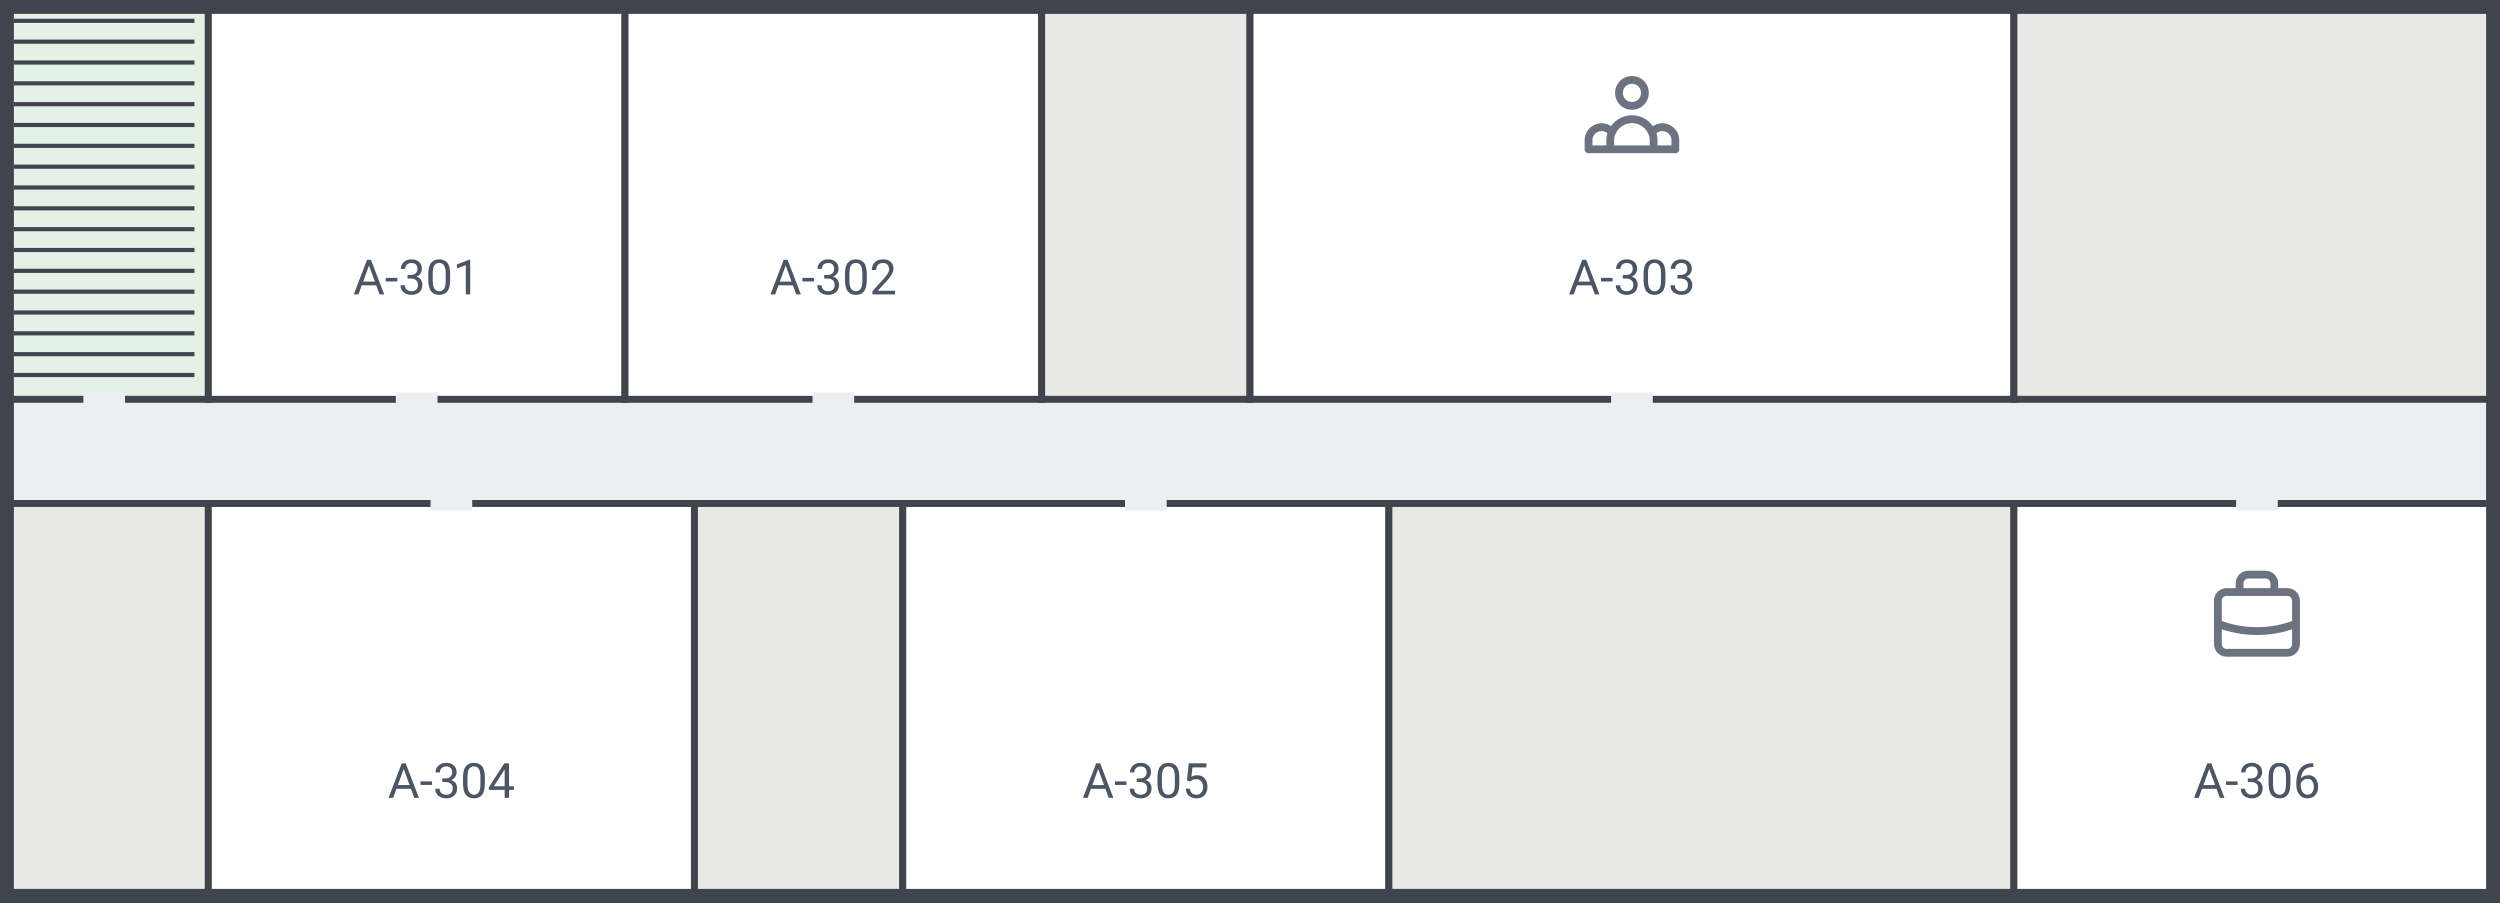
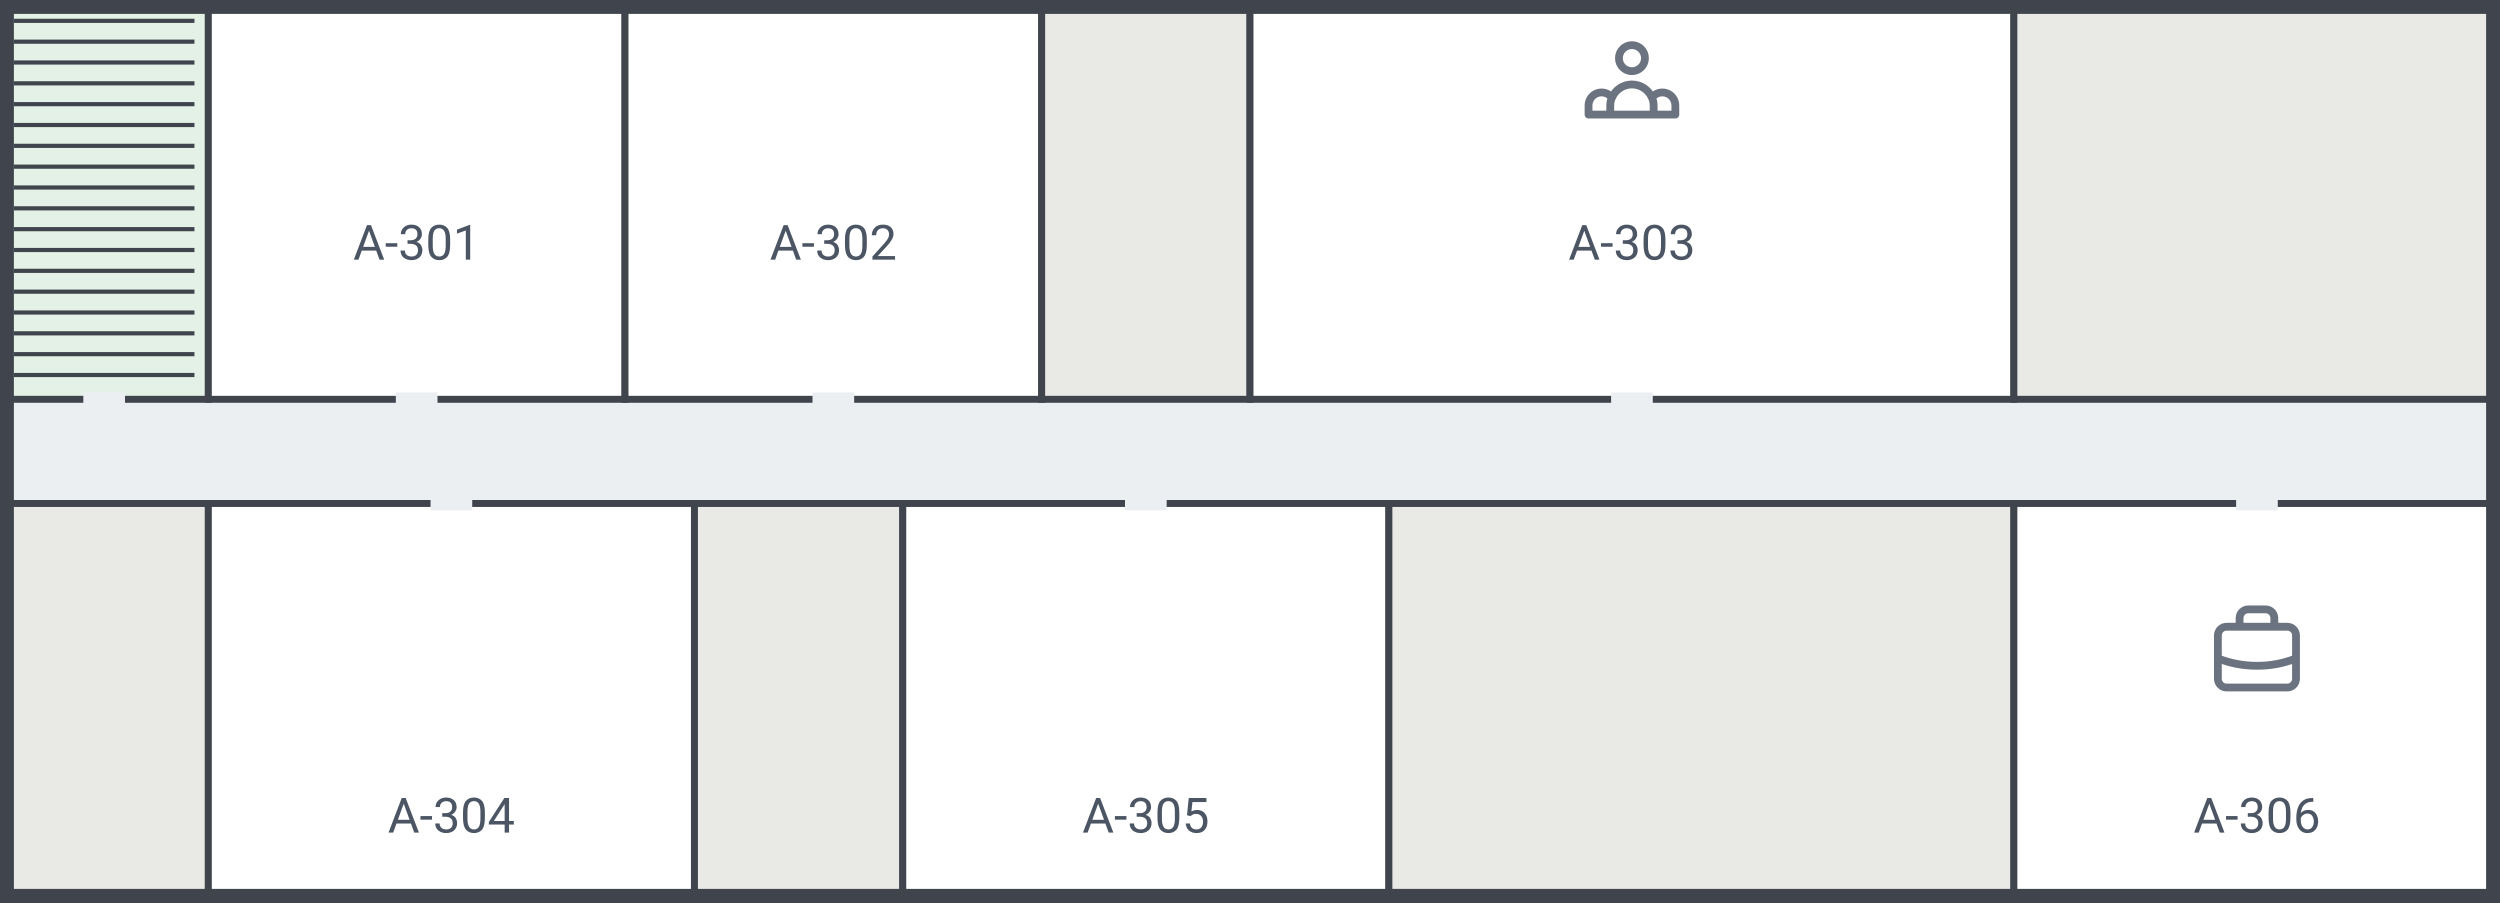
<svg xmlns="http://www.w3.org/2000/svg" width="720" height="260" viewBox="0 0 720 260" class="campus-plan" font-family="system-ui, -apple-system, Segoe UI, Roboto, sans-serif">
  <rect class="plan-floor" x="0" y="0" width="720" height="260" fill="#EDECE8" />
  <rect class="plan-corridor" x="0" y="115" width="720" height="30" fill="#ECEFF2" />
  <rect class="plan-room plan-room--stairs" x="0" y="0" width="60" height="115" fill="#E3F1E6" stroke="#3F444D" stroke-width="2" />
  <line class="plan-stairs" x1="4" y1="6" x2="56" y2="6" stroke="#3F444D" stroke-width="1.2" />
  <line class="plan-stairs" x1="4" y1="12" x2="56" y2="12" stroke="#3F444D" stroke-width="1.2" />
  <line class="plan-stairs" x1="4" y1="18" x2="56" y2="18" stroke="#3F444D" stroke-width="1.2" />
  <line class="plan-stairs" x1="4" y1="24" x2="56" y2="24" stroke="#3F444D" stroke-width="1.2" />
  <line class="plan-stairs" x1="4" y1="30" x2="56" y2="30" stroke="#3F444D" stroke-width="1.2" />
  <line class="plan-stairs" x1="4" y1="36" x2="56" y2="36" stroke="#3F444D" stroke-width="1.2" />
  <line class="plan-stairs" x1="4" y1="42" x2="56" y2="42" stroke="#3F444D" stroke-width="1.2" />
  <line class="plan-stairs" x1="4" y1="48" x2="56" y2="48" stroke="#3F444D" stroke-width="1.2" />
  <line class="plan-stairs" x1="4" y1="54" x2="56" y2="54" stroke="#3F444D" stroke-width="1.2" />
  <line class="plan-stairs" x1="4" y1="60" x2="56" y2="60" stroke="#3F444D" stroke-width="1.2" />
  <line class="plan-stairs" x1="4" y1="66" x2="56" y2="66" stroke="#3F444D" stroke-width="1.2" />
  <line class="plan-stairs" x1="4" y1="72" x2="56" y2="72" stroke="#3F444D" stroke-width="1.2" />
  <line class="plan-stairs" x1="4" y1="78" x2="56" y2="78" stroke="#3F444D" stroke-width="1.2" />
  <line class="plan-stairs" x1="4" y1="84" x2="56" y2="84" stroke="#3F444D" stroke-width="1.2" />
  <line class="plan-stairs" x1="4" y1="90" x2="56" y2="90" stroke="#3F444D" stroke-width="1.2" />
  <line class="plan-stairs" x1="4" y1="96" x2="56" y2="96" stroke="#3F444D" stroke-width="1.2" />
  <line class="plan-stairs" x1="4" y1="102" x2="56" y2="102" stroke="#3F444D" stroke-width="1.2" />
  <line class="plan-stairs" x1="4" y1="108" x2="56" y2="108" stroke="#3F444D" stroke-width="1.2" />
  <rect class="plan-room plan-room--room" x="60" y="0" width="120" height="115" fill="#FFFFFF" stroke="#3F444D" stroke-width="2" />
  <rect class="plan-room plan-room--room" x="180" y="0" width="120" height="115" fill="#FFFFFF" stroke="#3F444D" stroke-width="2" />
  <rect class="plan-room plan-room--service" x="300" y="0" width="60" height="115" fill="#E9E9E6" stroke="#3F444D" stroke-width="2" />
  <rect class="plan-room plan-room--conference" x="360" y="0" width="220" height="115" fill="#FFFFFF" stroke="#3F444D" stroke-width="2" />
  <rect class="plan-room plan-room--service" x="580" y="0" width="140" height="115" fill="#E9E9E6" stroke="#3F444D" stroke-width="2" />
  <rect class="plan-room plan-room--service" x="0" y="145" width="60" height="115" fill="#E9E9E6" stroke="#3F444D" stroke-width="2" />
  <rect class="plan-room plan-room--room" x="60" y="145" width="140" height="115" fill="#FFFFFF" stroke="#3F444D" stroke-width="2" />
  <rect class="plan-room plan-room--service" x="200" y="145" width="60" height="115" fill="#E9E9E6" stroke="#3F444D" stroke-width="2" />
  <rect class="plan-room plan-room--room" x="260" y="145" width="140" height="115" fill="#FFFFFF" stroke="#3F444D" stroke-width="2" />
  <rect class="plan-room plan-room--service" x="400" y="145" width="180" height="115" fill="#E9E9E6" stroke="#3F444D" stroke-width="2" />
  <rect class="plan-room plan-room--dean" x="580" y="145" width="140" height="115" fill="#FFFFFF" stroke="#3F444D" stroke-width="2" />
  <line class="plan-door" x1="24" y1="115" x2="36" y2="115" stroke="#ECEFF2" stroke-width="4" />
  <line class="plan-door" x1="114" y1="115" x2="126" y2="115" stroke="#ECEFF2" stroke-width="4" />
  <line class="plan-door" x1="234" y1="115" x2="246" y2="115" stroke="#ECEFF2" stroke-width="4" />
  <line class="plan-door" x1="464" y1="115" x2="476" y2="115" stroke="#ECEFF2" stroke-width="4" />
  <line class="plan-door" x1="124" y1="145" x2="136" y2="145" stroke="#ECEFF2" stroke-width="4" />
  <line class="plan-door" x1="324" y1="145" x2="336" y2="145" stroke="#ECEFF2" stroke-width="4" />
  <line class="plan-door" x1="644" y1="145" x2="656" y2="145" stroke="#ECEFF2" stroke-width="4" />
  <rect class="plan-wall" x="2" y="2" width="716" height="256" fill="none" stroke="#3F444D" stroke-width="4" />
-   <text class="plan-label" x="120" y="80" text-anchor="middle" dominant-baseline="central" font-size="14" fill="#4B5563">А-301</text>
-   <text class="plan-label" x="240" y="80" text-anchor="middle" dominant-baseline="central" font-size="14" fill="#4B5563">А-302</text>
-   <g class="plan-icon" transform="translate(455 18) scale(1.25)">
+   <text class="plan-label" x="120" y="70" text-anchor="middle" dominant-baseline="central" font-size="14" fill="#4B5563">А-301</text>
+   <text class="plan-label" x="240" y="70" text-anchor="middle" dominant-baseline="central" font-size="14" fill="#4B5563">А-302</text>
+   <g class="plan-icon" transform="translate(455 8) scale(1.25)">
    <path d="M17 20h5v-2a3 3 0 00-5.4-1.9M17 20H7m10 0v-2c0-.7-.1-1.3-.4-1.9M7 20H2v-2a3 3 0 015.4-1.9M7 20v-2c0-.7.1-1.3.4-1.9m0 0a5 5 0 019.2 0M15 7a3 3 0 11-6 0 3 3 0 016 0z" fill="none" stroke="#6B7280" stroke-width="1.8" stroke-linecap="round" stroke-linejoin="round" />
  </g>
-   <text class="plan-label" x="470" y="80" text-anchor="middle" dominant-baseline="central" font-size="14" fill="#4B5563">А-303</text>
-   <text class="plan-label" x="130" y="225" text-anchor="middle" dominant-baseline="central" font-size="14" fill="#4B5563">А-304</text>
-   <text class="plan-label" x="330" y="225" text-anchor="middle" dominant-baseline="central" font-size="14" fill="#4B5563">А-305</text>
-   <g class="plan-icon" transform="translate(635 163) scale(1.25)">
+   <text class="plan-label" x="470" y="70" text-anchor="middle" dominant-baseline="central" font-size="14" fill="#4B5563">А-303</text>
+   <text class="plan-label" x="130" y="235" text-anchor="middle" dominant-baseline="central" font-size="14" fill="#4B5563">А-304</text>
+   <text class="plan-label" x="330" y="235" text-anchor="middle" dominant-baseline="central" font-size="14" fill="#4B5563">А-305</text>
+   <g class="plan-icon" transform="translate(635 173) scale(1.25)">
    <path d="M21 13.3A24 24 0 0112 15c-3.2 0-6.2-.6-9-1.7M16 6V4a2 2 0 00-2-2h-4a2 2 0 00-2 2v2m-3 14h14a2 2 0 002-2V8a2 2 0 00-2-2H5a2 2 0 00-2 2v10a2 2 0 002 2z" fill="none" stroke="#6B7280" stroke-width="1.8" stroke-linecap="round" stroke-linejoin="round" />
  </g>
-   <text class="plan-label" x="650" y="225" text-anchor="middle" dominant-baseline="central" font-size="14" fill="#4B5563">А-306</text>
+   <text class="plan-label" x="650" y="235" text-anchor="middle" dominant-baseline="central" font-size="14" fill="#4B5563">А-306</text>
</svg>
